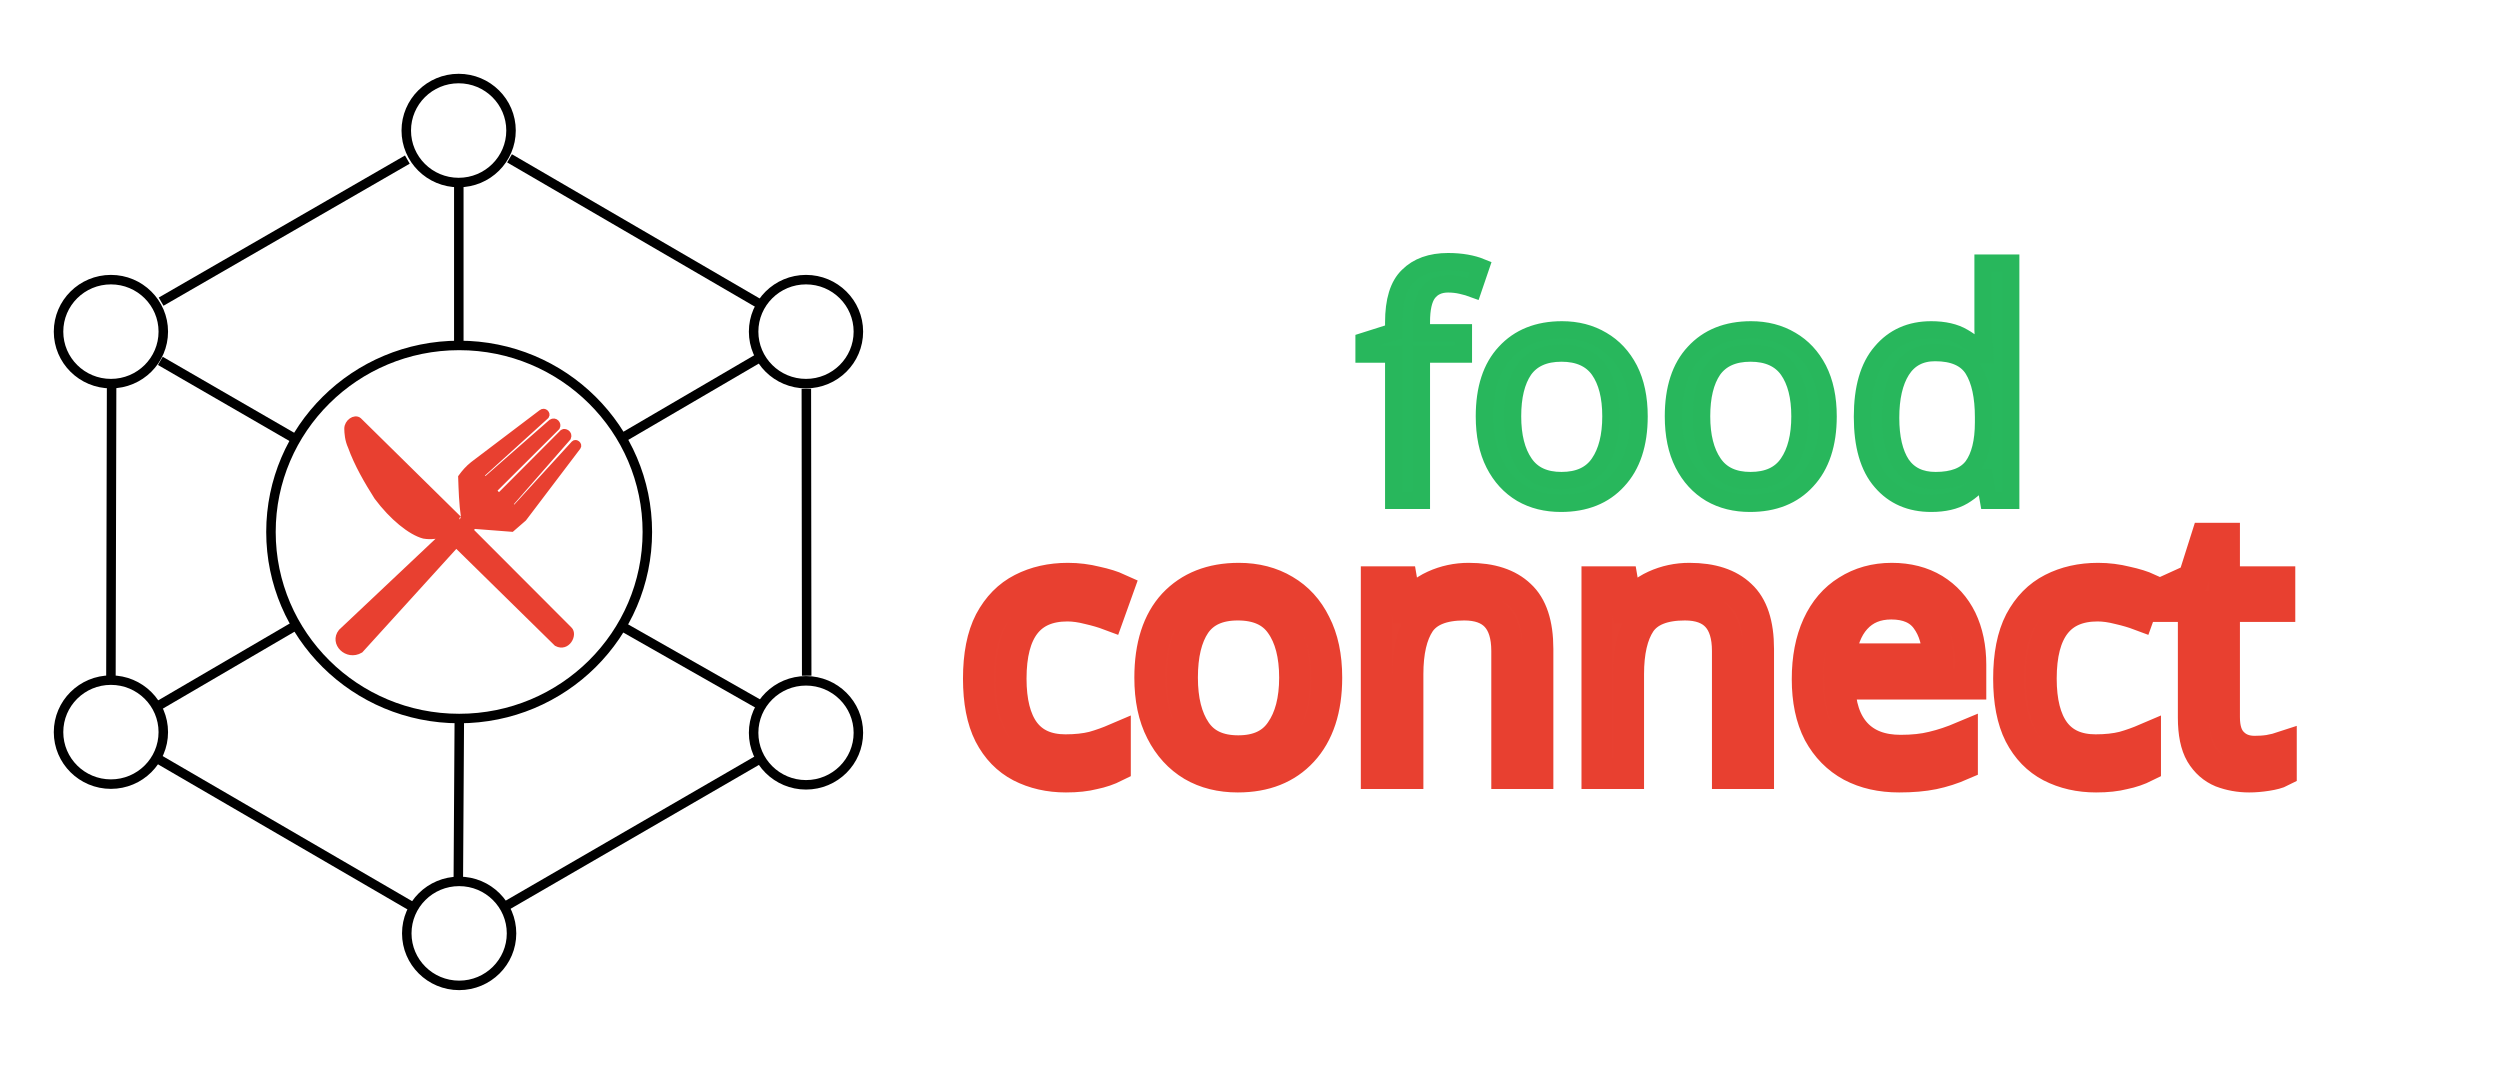
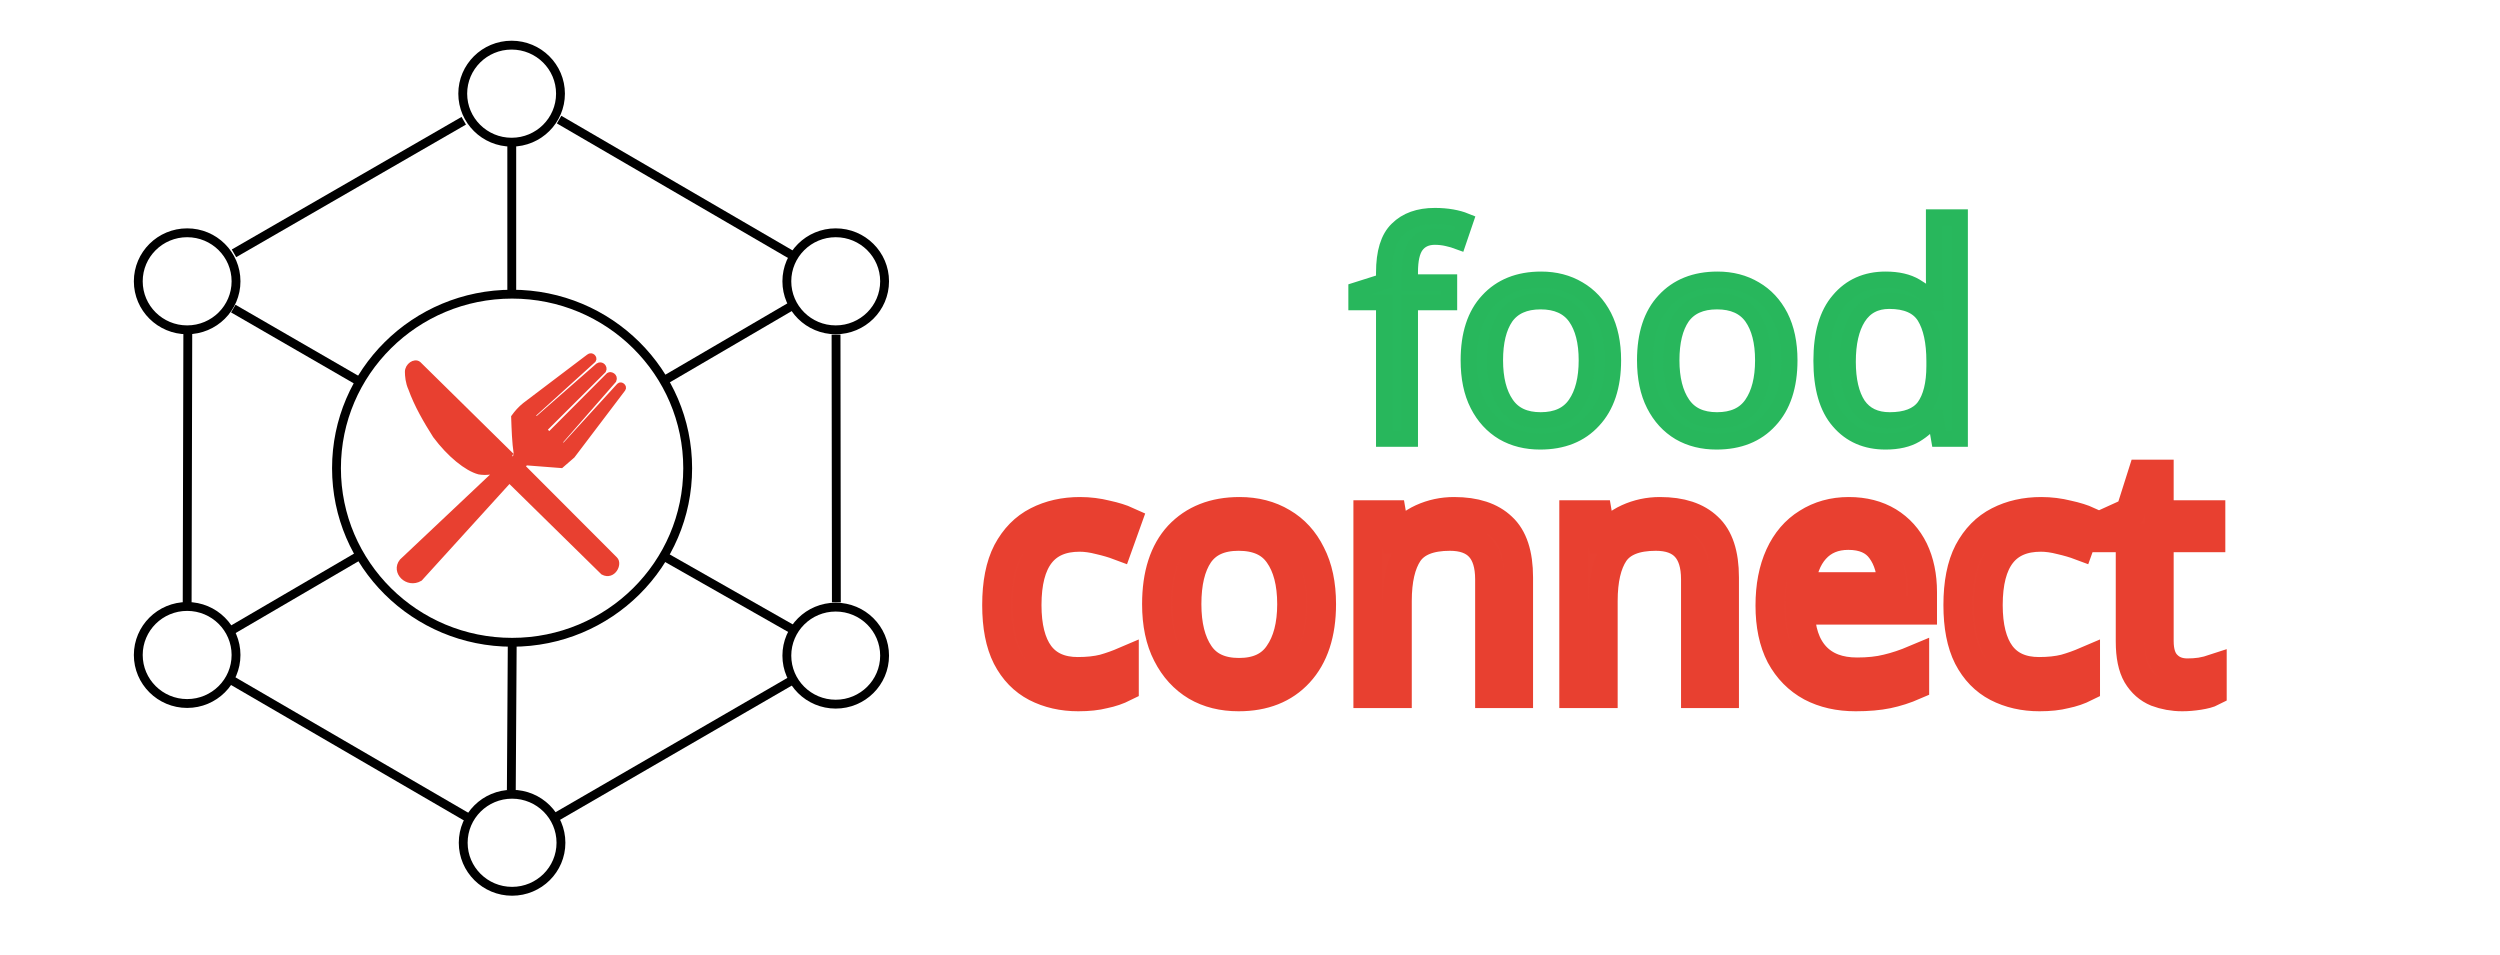
- <svg xmlns="http://www.w3.org/2000/svg" width="120mm" height="52mm" viewBox="0 0 391 160" version="1.1" id="svg5" xml:space="preserve">
+ <svg xmlns="http://www.w3.org/2000/svg" width="110mm" height="42mm" viewBox="0 0 391 160" version="1.1" id="svg5" xml:space="preserve">
  <defs id="defs2">
    <linearGradient id="linearGradient2462">
      <stop style="stop-color:#000000;stop-opacity:1;" offset="0" id="stop2460" />
    </linearGradient>
  </defs>
  <g id="layer1">
    <text xml:space="preserve" style="font-size:3.175px;fill:#aa4400;fill-opacity:0;stroke:#000000;stroke-width:0.3" x="82.001" y="166.732" id="text315">
      <tspan id="tspan313" style="stroke-width:0.3" x="82.001" y="166.732" />
    </text>
    <g id="g522" transform="matrix(4.946797,0,0,4.946797,-392.7603,-649.7573)">
      <g id="g2470" transform="matrix(0.3226347,0,0,0.3226347,53.65901,98.68958)" style="fill:#e84030;fill-opacity:1;stroke:#e84030;stroke-width:0.62;stroke-dasharray:none;stroke-opacity:1">
        <path style="opacity:1;fill:#e84030;fill-opacity:1;stroke:#e84030;stroke-width:0.62;stroke-dasharray:none;stroke-opacity:1" d="m 113.226,160.201 c -0.865,1.08 0.564,2.516 1.85,1.762 l 9.402,-10.349 9.865,9.689 c 1.016,0.531 1.697,-0.861 1.211,-1.321 l -9.725,-9.742 c -0.042,-0.03 0.363,-0.475 0.389,-0.453 l 3.699,0.286 1.167,-1.013 5.307,-7.002 c 0.146,-0.19 -0.191,-0.481 -0.352,-0.308 l -5.791,6.342 c -0.061,0.067 -0.585,-0.355 -0.506,-0.44 l 5.681,-6.496 c 0.175,-0.43 -0.323,-0.62 -0.484,-0.506 l -6.232,6.254 c 0.014,0.113 -0.655,-0.558 -0.573,-0.595 l 6.21,-6.188 c 0.155,-0.297 -0.185,-0.684 -0.528,-0.462 l -6.452,5.659 c -0.074,0.014 -0.524,-0.441 -0.462,-0.506 l 6.386,-5.791 c 0.124,-0.178 -0.159,-0.537 -0.44,-0.308 l -6.716,5.087 c -0.487,0.387 -0.839,0.803 -1.151,1.233 0.047,1.292 0.081,2.584 0.27,3.875 0.005,0.012 -0.398,0.341 -0.418,0.33 l -9.909,-9.755 c -0.377,-0.314 -1.109,0.169 -1.102,0.806 0.008,0.415 0.048,1.085 0.354,1.749 0.61,1.704 1.591,3.391 2.565,4.927 1.489,1.993 3.284,3.438 4.565,3.781 0.662,0.112 1.395,0.047 2.092,-0.264 l 0.048,0.078 z" id="path233" />
      </g>
      <g id="g4657" transform="translate(-71.2113,96.57785)" style="stroke-width:0.3;stroke-dasharray:none">
        <ellipse style="fill:#aa4400;fill-opacity:0;stroke:#000000;stroke-width:0.3;stroke-dasharray:none;stroke-opacity:1" id="path4381-3" cx="176.091" cy="56.987" rx="1.656" ry="1.644" />
        <ellipse style="fill:#aa4400;fill-opacity:0;stroke:#000000;stroke-width:0.3;stroke-dasharray:none;stroke-opacity:1" id="path4381-5" cx="165.125" cy="63.328" rx="1.656" ry="1.644" />
        <ellipse style="fill:#aa4400;fill-opacity:0;stroke:#000000;stroke-width:0.3;stroke-dasharray:none;stroke-opacity:1" id="path4381-6" cx="154.115" cy="56.965" rx="1.656" ry="1.644" />
        <ellipse style="fill:#aa4400;fill-opacity:0;stroke:#000000;stroke-width:0.3;stroke-dasharray:none;stroke-opacity:1" id="path4381-2" cx="154.115" cy="44.303" rx="1.656" ry="1.644" />
        <ellipse style="fill:#aa4400;fill-opacity:0;stroke:#000000;stroke-width:0.3;stroke-dasharray:none;stroke-opacity:1" id="path4381-1" cx="176.091" cy="44.303" rx="1.656" ry="1.644" />
        <ellipse style="opacity:1;fill:#aa4400;fill-opacity:0;stroke:#000000;stroke-width:0.3;stroke-dasharray:none;stroke-opacity:1" id="path4381" cx="165.109" cy="37.945" rx="1.656" ry="1.644" />
        <ellipse style="opacity:1;fill:#aa4400;fill-opacity:0;stroke:#000000;stroke-width:0.3;stroke-dasharray:none;stroke-opacity:1" id="path4461" cx="165.125" cy="50.637" rx="5.95" ry="5.898" />
        <path style="opacity:1;fill:#aa4400;fill-opacity:0;stroke:#000000;stroke-width:0.3;stroke-dasharray:none;stroke-opacity:1" d="m 155.678,45.228 4.228,2.444 z" id="path4614" />
        <path style="opacity:1;fill:#aa4400;fill-opacity:0;stroke:#000000;stroke-width:0.3;stroke-dasharray:none;stroke-opacity:1" d="m 154.137,45.911 -0.022,9.446 z" id="path4616" />
        <path style="opacity:1;fill:#aa4400;fill-opacity:0;stroke:#000000;stroke-width:0.3;stroke-dasharray:none;stroke-opacity:1" d="m 155.562,56.162 4.383,-2.561 z" id="path4618" />
        <path style="opacity:1;fill:#aa4400;fill-opacity:0;stroke:#000000;stroke-width:0.3;stroke-dasharray:none;stroke-opacity:1" d="m 155.554,57.781 8.058,4.687 z" id="path4620" />
        <path style="opacity:1;fill:#aa4400;fill-opacity:0;stroke:#000000;stroke-width:0.3;stroke-dasharray:none;stroke-opacity:1" d="m 165.13,56.566 -0.031,4.99 z" id="path4622" />
        <path style="opacity:1;fill:#aa4400;fill-opacity:0;stroke:#000000;stroke-width:0.3;stroke-dasharray:none;stroke-opacity:1" d="m 166.593,62.468 8.05,-4.663 z" id="path4624" />
        <path style="opacity:1;fill:#aa4400;fill-opacity:0;stroke:#000000;stroke-width:0.3;stroke-dasharray:none;stroke-opacity:1" d="m 174.62,56.092 -4.313,-2.452 z" id="path4626" />
        <path style="opacity:1;fill:#aa4400;fill-opacity:0;stroke:#000000;stroke-width:0.3;stroke-dasharray:none;stroke-opacity:1" d="m 176.102,46.109 0.011,9.072 z" id="path4628" />
        <path style="opacity:1;fill:#aa4400;fill-opacity:0;stroke:#000000;stroke-width:0.3;stroke-dasharray:none;stroke-opacity:1" d="m 174.549,45.168 -4.266,2.494 z" id="path4630" />
        <path style="opacity:1;fill:#aa4400;fill-opacity:0;stroke:#000000;stroke-width:0.3;stroke-dasharray:none;stroke-opacity:1" d="M 165.114,44.632 V 39.704 Z" id="path4632" />
        <path style="opacity:1;fill:#aa4400;fill-opacity:0;stroke:#000000;stroke-width:0.3;stroke-dasharray:none;stroke-opacity:1" d="m 166.718,38.824 7.917,4.609 z" id="path4634" />
        <path style="opacity:1;fill:#aa4400;fill-opacity:0;stroke:#000000;stroke-width:0.3;stroke-dasharray:none;stroke-opacity:1" d="m 163.487,38.863 -7.785,4.492 z" id="path4636" />
      </g>
      <text xml:space="preserve" style="font-style:normal;font-variant:normal;font-weight:normal;font-stretch:normal;font-size:9.878px;font-family:Montserrat;-inkscape-font-specification:'Montserrat, @wght=500';font-variant-ligatures:normal;font-variant-caps:normal;font-variant-numeric:normal;font-variant-east-asian:normal;font-variation-settings:'wght' 500;fill:#28b85d;fill-opacity:1;stroke:#28b75c;stroke-width:0.547;stroke-opacity:1" x="122.383" y="146.214" id="text670">
        <tspan id="tspan668" style="font-style:normal;font-variant:normal;font-weight:normal;font-stretch:normal;font-size:9.878px;font-family:Montserrat;-inkscape-font-specification:'Montserrat, @wght=500';font-variant-ligatures:normal;font-variant-caps:normal;font-variant-numeric:normal;font-variant-east-asian:normal;font-variation-settings:'wght' 500;fill:#28b85d;fill-opacity:1;stroke:#28b75c;stroke-width:0.547;stroke-opacity:1" x="122.383" y="146.214">food</tspan>
      </text>
      <text xml:space="preserve" style="font-style:normal;font-variant:normal;font-weight:normal;font-stretch:normal;font-size:11.289px;font-family:Montserrat;-inkscape-font-specification:'Montserrat, @wght=300';font-variant-ligatures:normal;font-variant-caps:normal;font-variant-numeric:normal;font-variant-east-asian:normal;font-variation-settings:'wght' 300;fill:#e84131;fill-opacity:1;stroke:#e84030;stroke-width:0.978;stroke-dasharray:none;stroke-opacity:1" x="109.706" y="154.849" id="text775">
        <tspan id="tspan773" style="font-style:normal;font-variant:normal;font-weight:normal;font-stretch:normal;font-size:11.289px;font-family:Montserrat;-inkscape-font-specification:'Montserrat, @wght=300';font-variant-ligatures:normal;font-variant-caps:normal;font-variant-numeric:normal;font-variant-east-asian:normal;font-variation-settings:'wght' 300;fill:#e84131;fill-opacity:1;stroke:#e84030;stroke-width:0.978;stroke-dasharray:none;stroke-opacity:1" x="109.706" y="154.849">connect</tspan>
      </text>
    </g>
  </g>
</svg>
